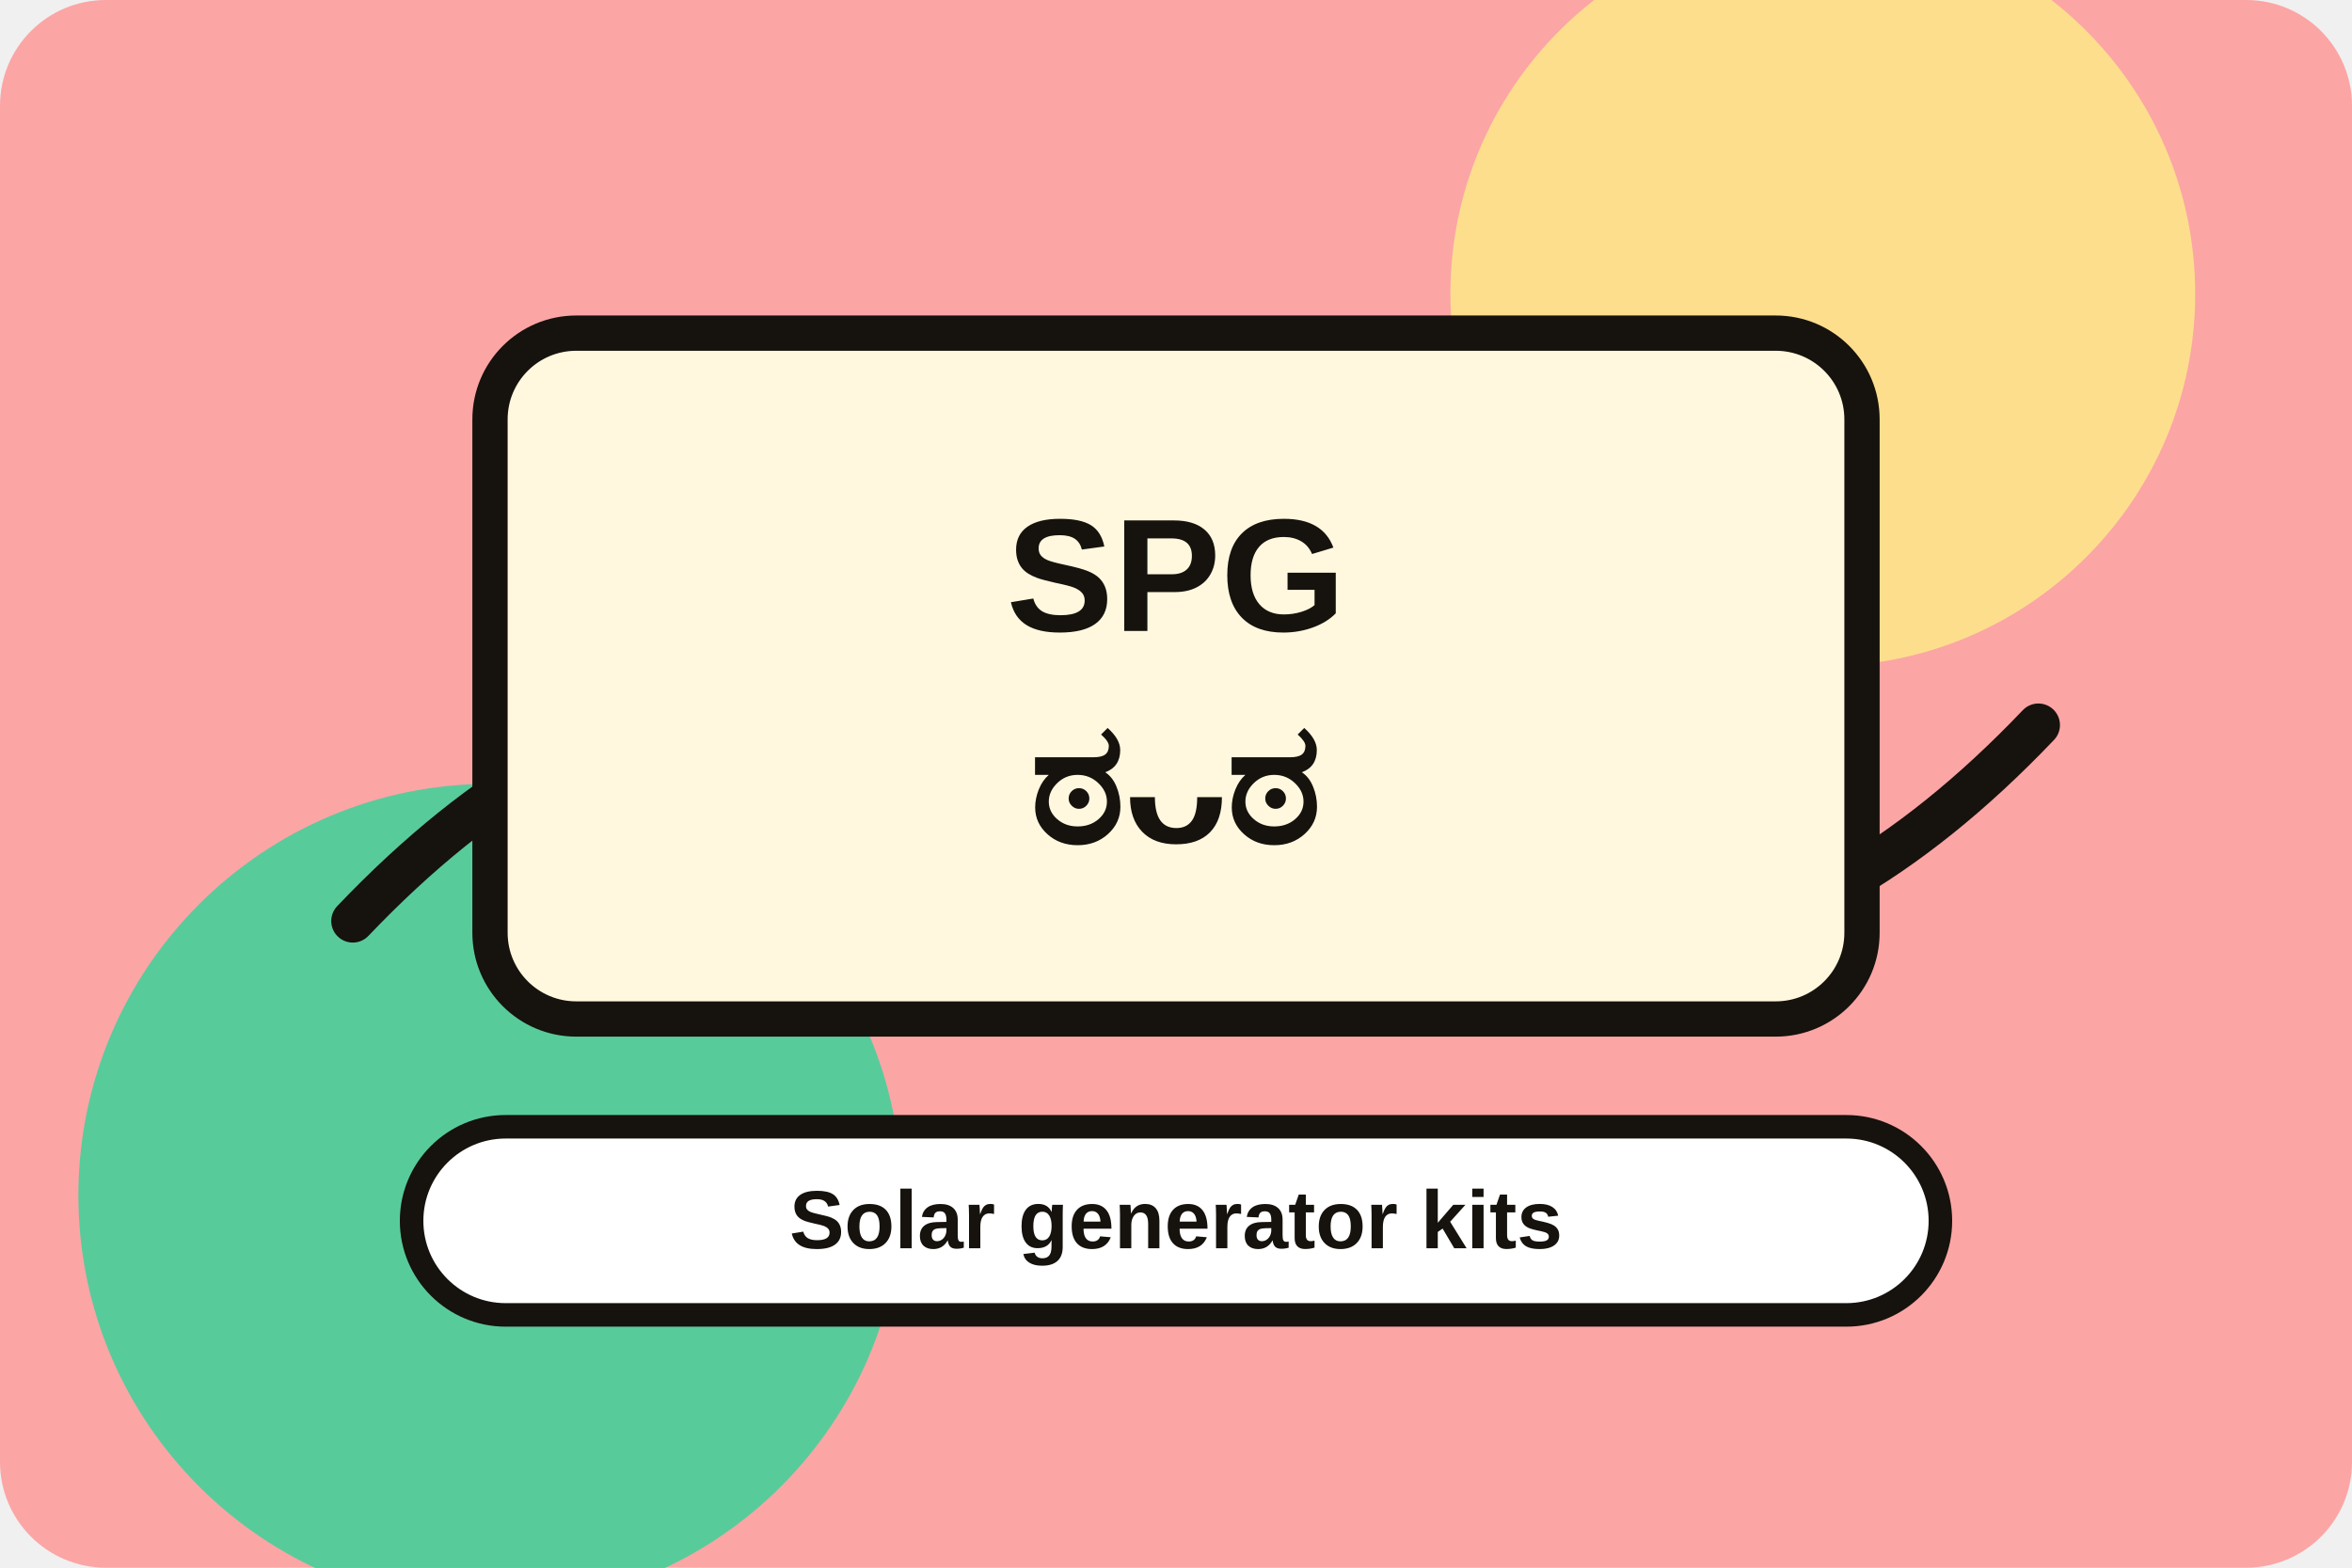
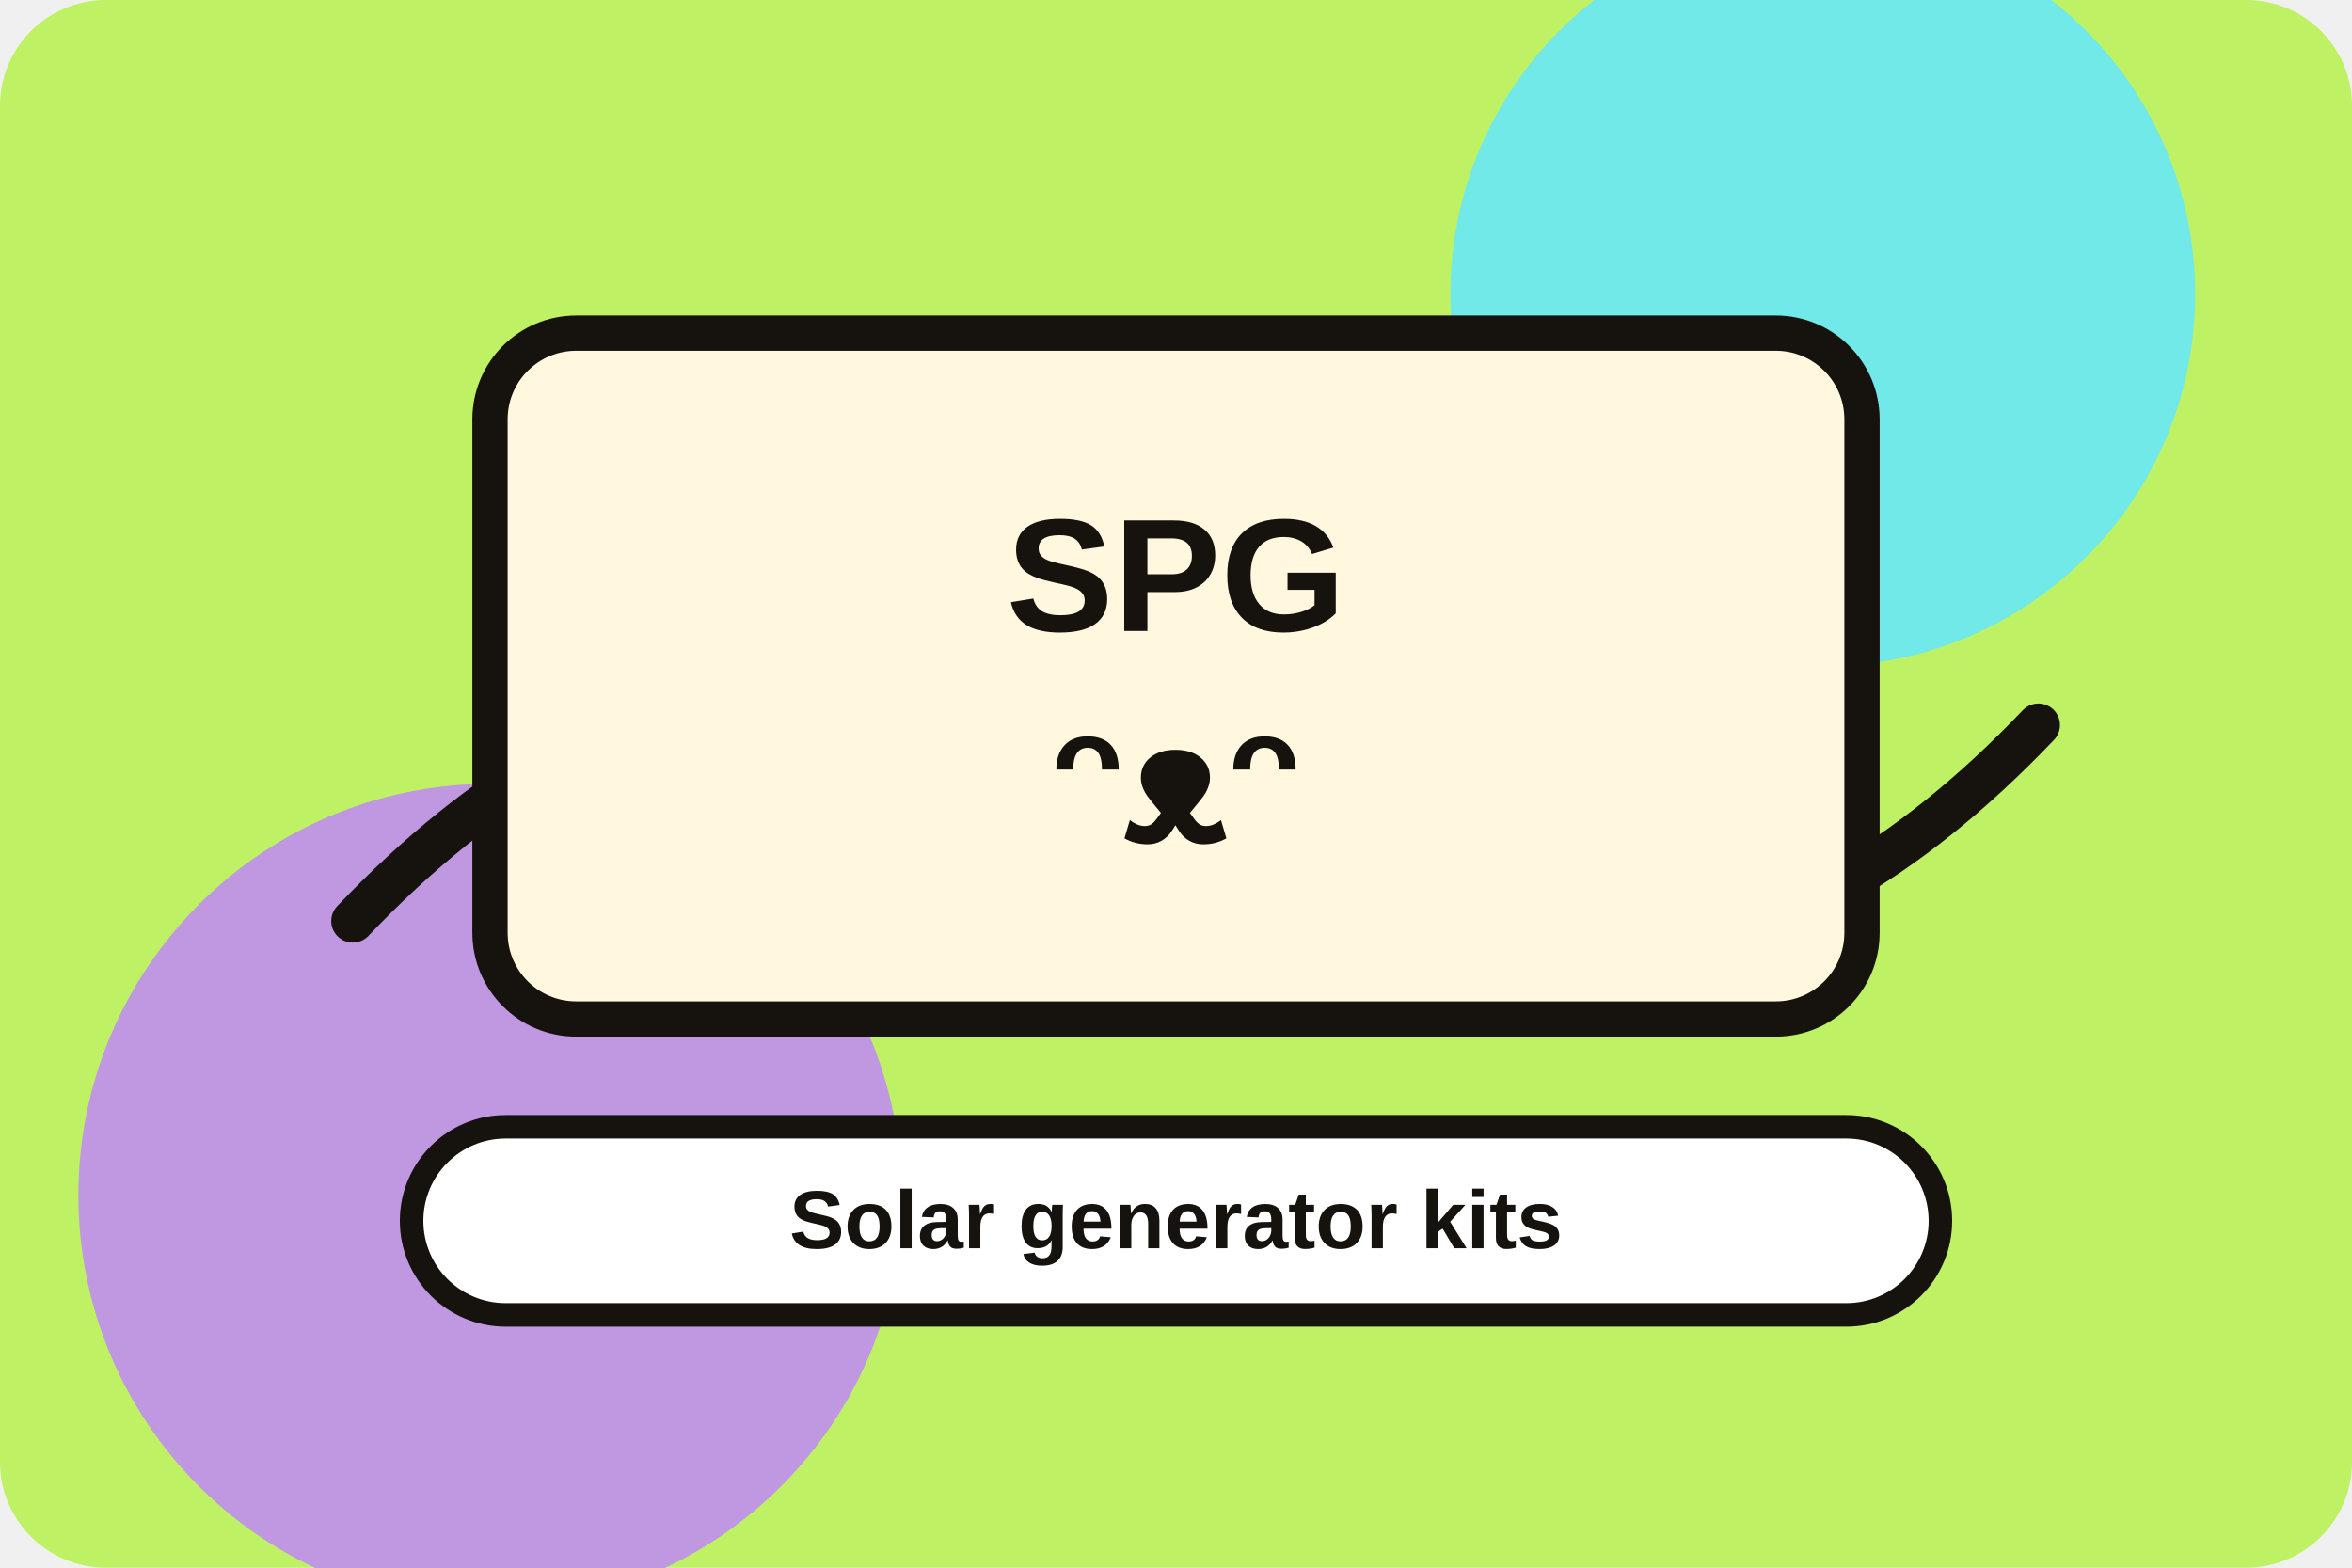
<svg xmlns="http://www.w3.org/2000/svg" viewBox="0 0 1200 800" role="img" aria-label="Original StuffPrettyGood cartoon image for Solar generator kits">
-   <rect width="1200" height="800" rx="54" fill="#fca5a5" />
-   <circle cx="930" cy="150" r="190" fill="#fde68a" opacity=".88" />
-   <circle cx="250" cy="610" r="210" fill="#34d399" opacity=".82" />
+   <rect width="1200" height="800" rx="54" fill="#bef264" />
+   <circle cx="930" cy="150" r="190" fill="#67e8f9" opacity=".88" />
+   <circle cx="250" cy="610" r="210" fill="#c084fc" opacity=".82" />
  <path d="M180 470 Q380 260 610 420 T1040 370" fill="none" stroke="#16120d" stroke-width="22" stroke-linecap="round" />
  <rect x="250" y="170" width="700" height="350" rx="44" fill="#fff8df" stroke="#16120d" stroke-width="18" />
  <text x="600" y="322" text-anchor="middle" font-size="82" font-family="Arial, sans-serif" font-weight="900" fill="#16120d">SPG</text>
-   <text x="600" y="430" text-anchor="middle" font-size="88" font-family="Arial, sans-serif" font-weight="900" fill="#16120d">ಠᴗಠ</text>
+   <text x="600" y="430" text-anchor="middle" font-size="88" font-family="Arial, sans-serif" font-weight="900" fill="#16120d">ᵔᴥᵔ</text>
  <rect x="210" y="575" width="780" height="96" rx="48" fill="#ffffff" stroke="#16120d" stroke-width="12" />
  <text x="600" y="637" text-anchor="middle" font-size="42" font-family="Arial, sans-serif" font-weight="900" fill="#16120d">Solar generator kits</text>
</svg>
